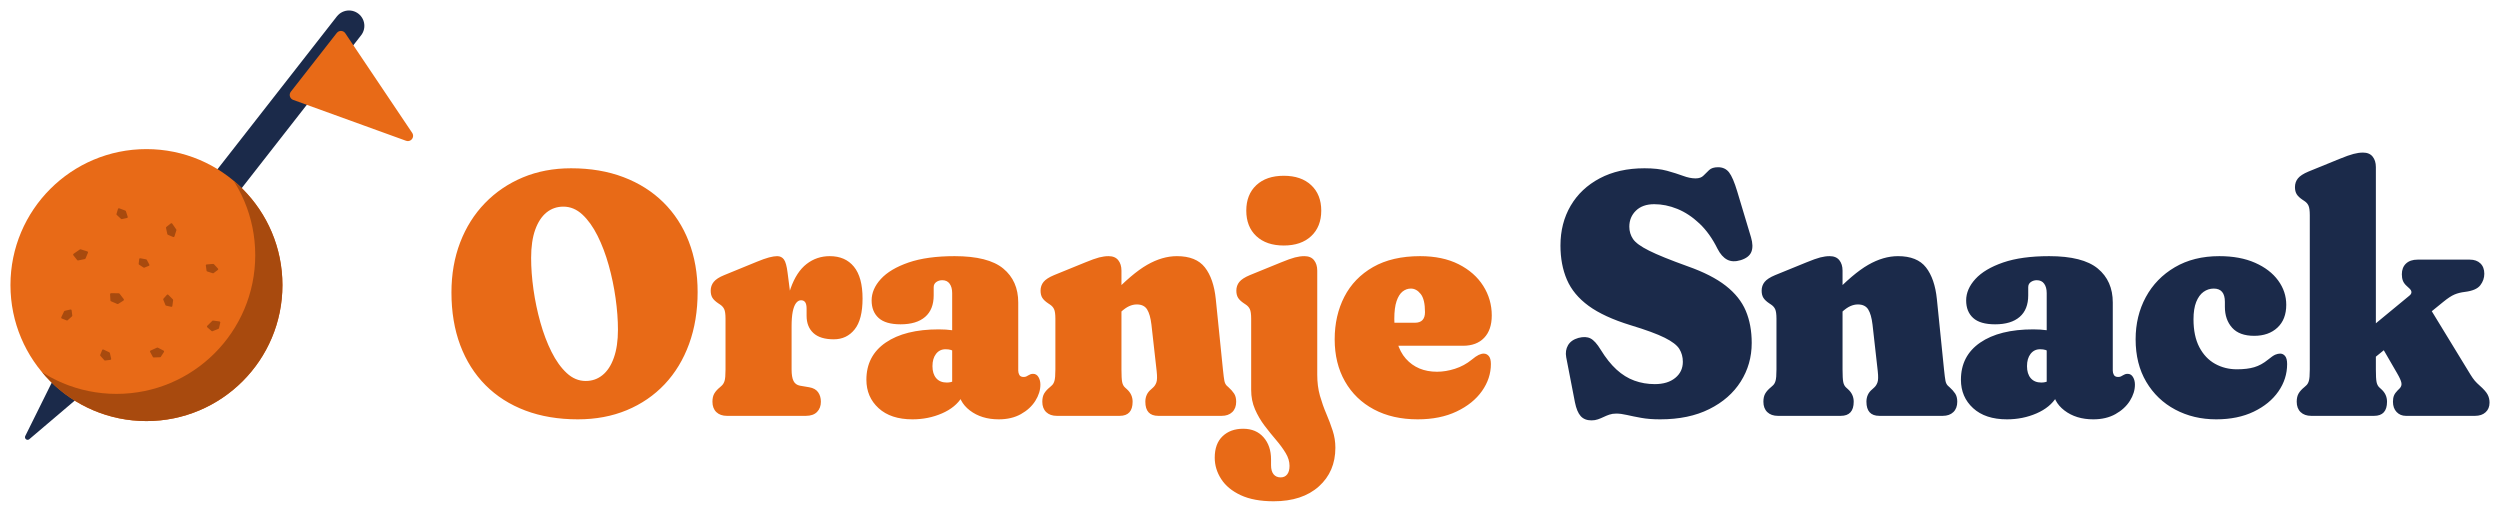
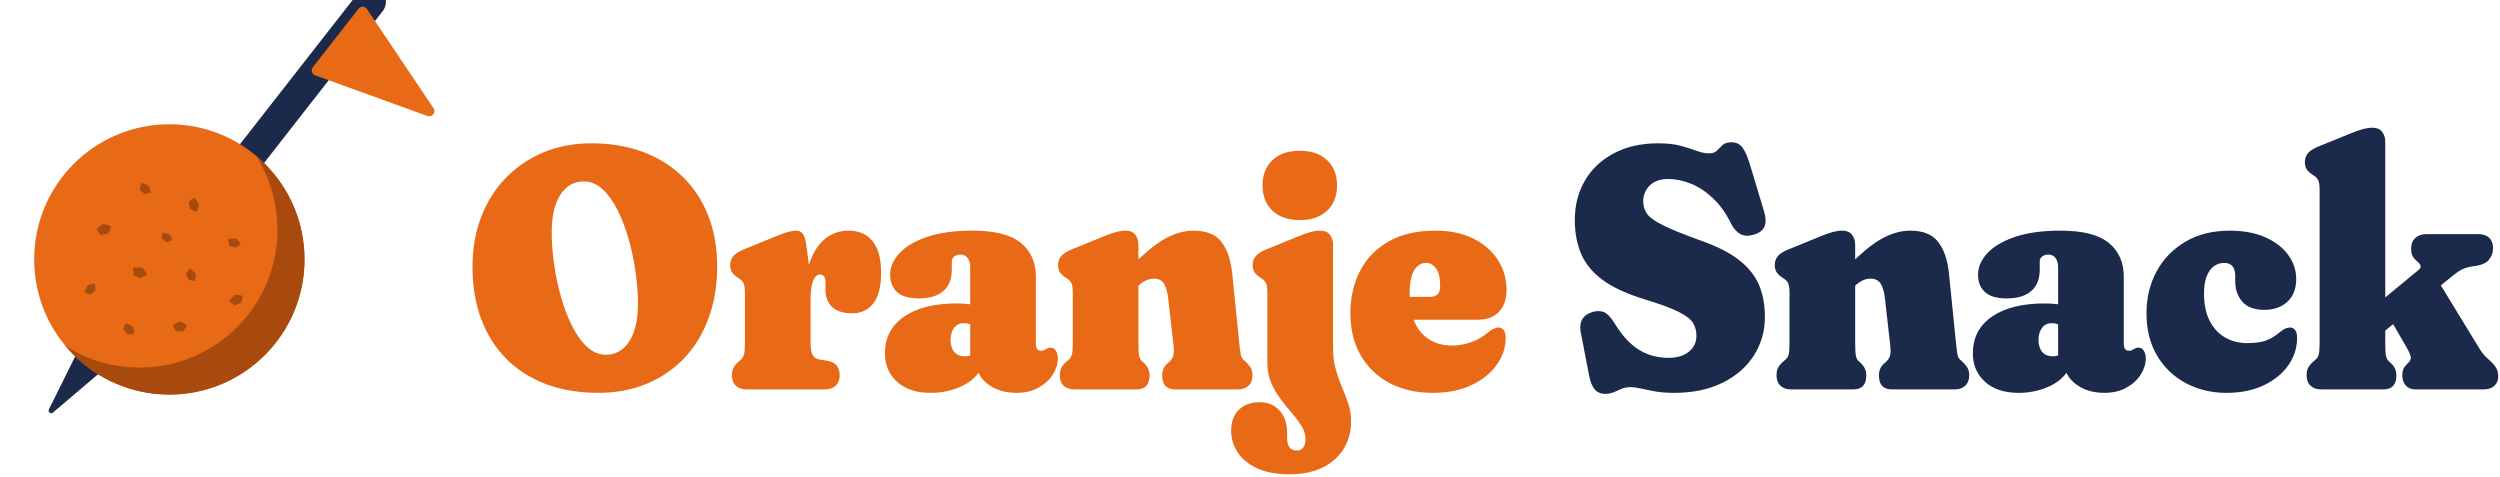
- <svg xmlns="http://www.w3.org/2000/svg" width="716.97" height="146.76" viewBox="15.87 -119.26 716.97 146.76">
+ <svg xmlns="http://www.w3.org/2000/svg" width="721.33" height="137.35" viewBox="9.01 -112.35 721.33 137.35">
  <path d="M57.87 -37.5L115.96 -111.85" stroke="#1B2A4A" stroke-width="8.81" stroke-linecap="round" />
  <path d="M40.43 -8.02L23.79 6.12L33.49 -13.44Z" fill="#1B2A4A" stroke="#1B2A4A" stroke-width="1.51" stroke-linejoin="round" />
  <path d="M113.64 -108.88L132.83 -80.31L100.47 -92.03Z" fill="#E86A17" stroke="#E86A17" stroke-width="3.02" stroke-linejoin="round" />
  <circle cx="57.87" cy="-37.5" r="39" fill="#E86A17" />
  <clipPath id="osw-ball0">
    <path d="M18.87 -37.5a39 39 0 1 0 78 0a39 39 0 1 0 -78 0Z" />
  </clipPath>
  <path clip-path="url(#osw-ball0)" fill-rule="evenodd" fill="#A84A0E" d="M18.87 -37.5a39 39 0 1 0 78 0a39 39 0 1 0 -78 0ZM9.51 -46.08a39.78 39.78 0 1 0 79.56 0a39.78 39.78 0 1 0 -79.56 0Z" />
  <path d="M37.17 -46.23L38.94 -47.45L40.79 -46.87L40.12 -45.27L38.24 -44.88Z" fill="#A84A0E" stroke="#A84A0E" stroke-width="0.63" stroke-linejoin="round" />
  <path d="M49.97 -59.26L51.72 -58.61L52.23 -57.01L50.76 -56.69L49.54 -57.83Z" fill="#A84A0E" stroke="#A84A0E" stroke-width="0.55" stroke-linejoin="round" />
  <path d="M65.03 -54.95L66.17 -53.3L65.63 -51.57L64.14 -52.2L63.77 -53.95Z" fill="#A84A0E" stroke="#A84A0E" stroke-width="0.59" stroke-linejoin="round" />
  <path d="M75.17 -43.15L77.03 -43.3L78.17 -42.06L76.97 -41.16L75.38 -41.67Z" fill="#A84A0E" stroke="#A84A0E" stroke-width="0.55" stroke-linejoin="round" />
  <path d="M33.7 -28.17L34.5 -29.86L36.14 -30.23L36.33 -28.74L35.09 -27.62Z" fill="#A84A0E" stroke="#A84A0E" stroke-width="0.55" stroke-linejoin="round" />
  <path d="M47.75 -34.86L49.91 -34.84L51.09 -33.31L49.62 -32.38L47.85 -33.14Z" fill="#A84A0E" stroke="#A84A0E" stroke-width="0.63" stroke-linejoin="round" />
  <path d="M63.94 -34.53L65.25 -33.21L65.03 -31.54L63.57 -31.87L62.95 -33.42Z" fill="#A84A0E" stroke="#A84A0E" stroke-width="0.55" stroke-linejoin="round" />
  <path d="M75.52 -25.61L76.96 -27.03L78.75 -26.79L78.39 -25.22L76.73 -24.55Z" fill="#A84A0E" stroke="#A84A0E" stroke-width="0.59" stroke-linejoin="round" />
  <path d="M45.42 -18.77L47.11 -17.97L47.48 -16.33L45.99 -16.14L44.87 -17.39Z" fill="#A84A0E" stroke="#A84A0E" stroke-width="0.55" stroke-linejoin="round" />
  <path d="M59.19 -18.46L61.02 -19.29L62.63 -18.46L61.75 -17.1L59.96 -17.04Z" fill="#A84A0E" stroke="#A84A0E" stroke-width="0.59" stroke-linejoin="round" />
  <path d="M56.05 -44.94L57.75 -44.63L58.47 -43.26L57.18 -42.74L55.89 -43.58Z" fill="#A84A0E" stroke="#A84A0E" stroke-width="0.51" stroke-linejoin="round" />
  <path d="M179.64 -71Q187.99 -71 194.69 -68.45Q201.39 -65.9 206.14 -61.2Q210.89 -56.5 213.41 -49.98Q215.94 -43.45 215.94 -35.5Q215.94 -27.35 213.49 -20.62Q211.04 -13.9 206.49 -9.07Q201.94 -4.25 195.61 -1.62Q189.29 1 181.59 1Q173.24 1 166.54 -1.52Q159.84 -4.05 155.11 -8.8Q150.39 -13.55 147.86 -20.27Q145.34 -27 145.34 -35.4Q145.34 -43.2 147.84 -49.73Q150.34 -56.25 154.94 -61Q159.54 -65.75 165.81 -68.38Q172.09 -71 179.64 -71ZM193.09 -24.7Q193.09 -28.95 192.41 -33.75Q191.74 -38.55 190.44 -43.2Q189.14 -47.85 187.24 -51.65Q185.34 -55.45 182.89 -57.73Q180.44 -60 177.44 -60Q174.69 -60 172.61 -58.33Q170.54 -56.65 169.36 -53.38Q168.19 -50.1 168.19 -45.3Q168.19 -41.05 168.86 -36.25Q169.54 -31.45 170.84 -26.8Q172.14 -22.15 174.04 -18.35Q175.94 -14.55 178.39 -12.28Q180.84 -10 183.84 -10Q186.59 -10 188.66 -11.68Q190.74 -13.35 191.91 -16.65Q193.09 -19.95 193.09 -24.7ZM240.94 -24.3Q240.94 -31.8 242.61 -36.55Q244.29 -41.3 247.19 -43.55Q250.09 -45.8 253.84 -45.8Q258.29 -45.8 260.76 -42.78Q263.24 -39.75 263.24 -33.65Q263.24 -27.6 260.96 -24.78Q258.69 -21.95 254.99 -21.95Q251.09 -21.95 249.14 -23.75Q247.19 -25.55 247.19 -28.7V-30.75Q247.19 -32 246.79 -32.58Q246.39 -33.15 245.59 -33.15Q244.79 -33.15 244.16 -32.33Q243.54 -31.5 243.21 -29.85Q242.89 -28.2 242.89 -25.7ZM241.74 -41.05 242.89 -32.1V-13.3Q242.89 -11.1 243.44 -10Q243.99 -8.9 245.29 -8.65L247.94 -8.2Q249.69 -7.9 250.49 -6.78Q251.29 -5.65 251.29 -4.05Q251.29 -2.25 250.19 -1.12Q249.09 0 246.99 0H224.34Q222.44 0 221.31 -1.07Q220.19 -2.15 220.19 -4.05Q220.19 -5.5 220.74 -6.43Q221.29 -7.35 222.34 -8.2L222.84 -8.65Q223.39 -9.15 223.66 -10Q223.94 -10.85 223.94 -13.3V-27.85Q223.94 -29.8 223.56 -30.6Q223.19 -31.4 222.34 -31.95L221.89 -32.25Q220.69 -33.05 220.19 -33.85Q219.69 -34.65 219.69 -35.9Q219.69 -37.35 220.56 -38.42Q221.44 -39.5 223.54 -40.35L232.94 -44.2Q234.99 -45.05 236.41 -45.43Q237.84 -45.8 238.74 -45.8Q239.99 -45.8 240.69 -44.85Q241.39 -43.9 241.74 -41.05ZM290.69 -8V-9.4L288.94 -9.5V-35.2Q288.94 -36.9 288.21 -37.9Q287.49 -38.9 286.09 -38.9Q285.14 -38.9 284.39 -38.38Q283.64 -37.85 283.64 -36.9V-34.55Q283.64 -30.5 281.19 -28.38Q278.74 -26.25 274.14 -26.25Q269.84 -26.25 267.84 -28.08Q265.84 -29.9 265.84 -33.1Q265.84 -36.35 268.49 -39.25Q271.14 -42.15 276.44 -43.98Q281.74 -45.8 289.64 -45.8Q299.29 -45.8 303.59 -42.25Q307.89 -38.7 307.89 -32.5V-12.95Q307.89 -12.3 308.21 -11.73Q308.54 -11.15 309.44 -11.15Q309.89 -11.15 310.21 -11.3Q310.54 -11.45 310.84 -11.65Q311.09 -11.8 311.41 -11.93Q311.74 -12.05 312.14 -12.05Q313.14 -12.05 313.69 -11.12Q314.24 -10.2 314.24 -8.95Q314.24 -6.6 312.79 -4.3Q311.34 -2 308.66 -0.5Q305.99 1 302.29 1Q297.34 1 294.01 -1.55Q290.69 -4.1 290.69 -8ZM264.34 -10.35Q264.34 -17.2 269.86 -21Q275.39 -24.8 285.09 -24.8Q287.19 -24.8 288.99 -24.55Q290.79 -24.3 291.89 -23.8L290.04 -18.15Q289.24 -18.7 288.59 -18.9Q287.94 -19.1 287.04 -19.1Q285.34 -19.1 284.31 -17.77Q283.29 -16.45 283.29 -14.25Q283.29 -12.05 284.36 -10.8Q285.44 -9.55 287.39 -9.55Q288.54 -9.55 289.44 -10Q290.34 -10.45 290.69 -10.95L291.79 -5.45Q289.94 -2.4 286.01 -0.7Q282.09 1 277.54 1Q271.34 1 267.84 -2.2Q264.34 -5.4 264.34 -10.35ZM337.49 -41.65V-13.3Q337.49 -10.7 337.69 -9.7Q337.89 -8.7 338.49 -8.15L339.09 -7.6Q340.69 -6.15 340.69 -4.05Q340.69 0 336.99 0H318.94Q317.04 0 315.91 -1.07Q314.79 -2.15 314.79 -4.05Q314.79 -5.5 315.34 -6.43Q315.89 -7.35 316.94 -8.2L317.44 -8.65Q317.99 -9.1 318.26 -9.98Q318.54 -10.85 318.54 -13.3V-27.85Q318.54 -29.8 318.16 -30.6Q317.79 -31.4 316.94 -31.95L316.49 -32.25Q315.29 -33.05 314.79 -33.85Q314.29 -34.65 314.29 -35.9Q314.29 -37.35 315.14 -38.4Q315.99 -39.45 318.14 -40.35L327.09 -44Q329.64 -45.05 331.09 -45.43Q332.54 -45.8 333.79 -45.8Q335.64 -45.8 336.56 -44.65Q337.49 -43.5 337.49 -41.65ZM335.89 -28.45 332.59 -32.5 334.54 -34.55Q340.49 -40.8 344.84 -43.3Q349.19 -45.8 353.39 -45.8Q358.89 -45.8 361.41 -42.58Q363.94 -39.35 364.54 -33.5L366.59 -13.3Q366.84 -10.9 367.01 -10.03Q367.19 -9.15 367.69 -8.65L368.19 -8.2Q369.19 -7.3 369.79 -6.4Q370.39 -5.5 370.39 -4.05Q370.39 -2.15 369.26 -1.07Q368.14 0 366.24 0H348.04Q344.34 0 344.34 -4.05Q344.34 -6.25 345.99 -7.6L346.59 -8.15Q347.19 -8.7 347.51 -9.6Q347.84 -10.5 347.59 -12.8L346.09 -26.15Q345.74 -29.1 344.84 -30.53Q343.94 -31.95 341.89 -31.95Q340.79 -31.95 339.69 -31.45Q338.59 -30.95 337.34 -29.8ZM393.64 -11.8Q393.64 -8.5 394.41 -5.78Q395.19 -3.05 396.24 -0.6Q397.29 1.85 398.06 4.23Q398.84 6.6 398.84 9.15Q398.84 16 394.09 20.25Q389.34 24.5 381.14 24.5Q375.44 24.5 371.69 22.75Q367.94 21 366.09 18.12Q364.24 15.25 364.24 12Q364.24 8 366.49 5.85Q368.74 3.7 372.39 3.7Q376.09 3.7 378.24 6.15Q380.39 8.6 380.39 12.5V14.15Q380.39 15.85 381.11 16.75Q381.84 17.65 383.14 17.65Q384.34 17.65 385.01 16.8Q385.69 15.95 385.69 14.35Q385.69 12.5 384.59 10.68Q383.49 8.85 381.84 6.92Q380.19 5 378.54 2.83Q376.89 0.65 375.79 -1.88Q374.69 -4.4 374.69 -7.45V-27.85Q374.69 -29.8 374.31 -30.6Q373.94 -31.4 373.09 -31.95L372.64 -32.25Q371.44 -33.05 370.94 -33.85Q370.44 -34.65 370.44 -35.9Q370.44 -37.35 371.29 -38.4Q372.14 -39.45 374.29 -40.35L383.24 -44Q385.79 -45.05 387.24 -45.43Q388.69 -45.8 389.94 -45.8Q391.79 -45.8 392.71 -44.65Q393.64 -43.5 393.64 -41.65ZM384.04 -48.85Q379.04 -48.85 376.16 -51.55Q373.29 -54.25 373.29 -58.85Q373.29 -63.45 376.16 -66.15Q379.04 -68.85 384.04 -68.85Q389.04 -68.85 391.91 -66.15Q394.79 -63.45 394.79 -58.85Q394.79 -54.25 391.91 -51.55Q389.04 -48.85 384.04 -48.85ZM443.69 -28.8Q443.69 -24.65 441.51 -22.38Q439.34 -20.1 435.44 -20.1H411.24V-26.7H421.64Q424.54 -26.7 424.54 -29.75Q424.54 -33.4 423.31 -34.95Q422.09 -36.5 420.49 -36.5Q419.19 -36.5 418.11 -35.65Q417.04 -34.8 416.39 -32.9Q415.74 -31 415.74 -27.8Q415.74 -20.1 419.06 -16.38Q422.39 -12.65 427.99 -12.65Q430.49 -12.65 433.14 -13.5Q435.79 -14.35 437.94 -16.1Q439.14 -17.1 439.94 -17.48Q440.74 -17.85 441.39 -17.85Q442.24 -17.85 442.84 -17.15Q443.44 -16.45 443.44 -14.85Q443.44 -10.75 440.89 -7.12Q438.34 -3.5 433.61 -1.25Q428.89 1 422.44 1Q415.24 1 409.89 -1.85Q404.54 -4.7 401.59 -9.88Q398.64 -15.05 398.64 -21.95Q398.64 -28.75 401.41 -34.15Q404.19 -39.55 409.66 -42.68Q415.14 -45.8 423.14 -45.8Q429.59 -45.8 434.19 -43.48Q438.79 -41.15 441.24 -37.28Q443.69 -33.4 443.69 -28.8Z" fill="#E86A17" />
  <path d="M491.99 1Q488.84 1 486.51 0.57Q484.19 0.15 482.46 -0.25Q480.74 -0.65 479.39 -0.65Q478.29 -0.65 477.41 -0.35Q476.54 -0.05 475.76 0.33Q474.99 0.7 474.14 1Q473.29 1.3 472.29 1.3Q470.29 1.3 469.19 0.07Q468.09 -1.15 467.54 -3.9L465.04 -16.8Q464.69 -18.75 465.56 -20.25Q466.44 -21.75 468.54 -22.35Q470.64 -22.9 472.01 -22.2Q473.39 -21.5 474.94 -18.95Q477.09 -15.45 479.46 -13.28Q481.84 -11.1 484.59 -10.1Q487.34 -9.1 490.44 -9.1Q494.14 -9.1 496.31 -10.88Q498.49 -12.65 498.49 -15.5Q498.49 -17.55 497.49 -19.18Q496.49 -20.8 493.29 -22.4Q490.09 -24 483.49 -26Q475.84 -28.35 471.46 -31.55Q467.09 -34.75 465.24 -39.05Q463.39 -43.35 463.39 -48.85Q463.39 -55.25 466.31 -60.25Q469.24 -65.25 474.66 -68.12Q480.09 -71 487.49 -71Q491.34 -71 493.96 -70.28Q496.59 -69.55 498.54 -68.83Q500.49 -68.1 502.14 -68.1Q503.64 -68.1 504.41 -68.9Q505.19 -69.7 506.04 -70.5Q506.89 -71.3 508.59 -71.3Q510.59 -71.3 511.74 -69.83Q512.89 -68.35 514.09 -64.35L518.04 -51.2Q518.79 -48.65 518.14 -47.03Q517.49 -45.4 515.09 -44.65Q512.79 -43.95 511.19 -44.8Q509.59 -45.65 508.44 -47.9Q506.24 -52.35 503.24 -55.17Q500.24 -58 496.91 -59.35Q493.59 -60.7 490.29 -60.7Q486.94 -60.7 485.04 -58.85Q483.14 -57 483.14 -54.25Q483.14 -52.3 484.19 -50.73Q485.24 -49.15 488.79 -47.38Q492.34 -45.6 499.84 -42.9Q506.79 -40.45 510.81 -37.3Q514.84 -34.15 516.54 -30.12Q518.24 -26.1 518.24 -20.9Q518.24 -14.8 515.09 -9.83Q511.94 -4.85 506.06 -1.93Q500.19 1 491.99 1ZM544.29 -41.65V-13.3Q544.29 -10.7 544.49 -9.7Q544.69 -8.7 545.29 -8.15L545.89 -7.6Q547.49 -6.15 547.49 -4.05Q547.49 0 543.79 0H525.74Q523.84 0 522.71 -1.07Q521.59 -2.15 521.59 -4.05Q521.59 -5.5 522.14 -6.43Q522.69 -7.35 523.74 -8.2L524.24 -8.65Q524.79 -9.1 525.06 -9.98Q525.34 -10.85 525.34 -13.3V-27.85Q525.34 -29.8 524.96 -30.6Q524.59 -31.4 523.74 -31.95L523.29 -32.25Q522.09 -33.05 521.59 -33.85Q521.09 -34.65 521.09 -35.9Q521.09 -37.35 521.94 -38.4Q522.79 -39.45 524.94 -40.35L533.89 -44Q536.44 -45.05 537.89 -45.43Q539.34 -45.8 540.59 -45.8Q542.44 -45.8 543.36 -44.65Q544.29 -43.5 544.29 -41.65ZM542.69 -28.45 539.39 -32.5 541.34 -34.55Q547.29 -40.8 551.64 -43.3Q555.99 -45.8 560.19 -45.8Q565.69 -45.8 568.21 -42.58Q570.74 -39.35 571.34 -33.5L573.39 -13.3Q573.64 -10.9 573.81 -10.03Q573.99 -9.15 574.49 -8.65L574.99 -8.2Q575.99 -7.3 576.59 -6.4Q577.19 -5.5 577.19 -4.05Q577.19 -2.15 576.06 -1.07Q574.94 0 573.04 0H554.84Q551.14 0 551.14 -4.05Q551.14 -6.25 552.79 -7.6L553.39 -8.15Q553.99 -8.7 554.31 -9.6Q554.64 -10.5 554.39 -12.8L552.89 -26.15Q552.54 -29.1 551.64 -30.53Q550.74 -31.95 548.69 -31.95Q547.59 -31.95 546.49 -31.45Q545.39 -30.95 544.14 -29.8ZM604.59 -8V-9.4L602.84 -9.5V-35.2Q602.84 -36.9 602.11 -37.9Q601.39 -38.9 599.99 -38.9Q599.04 -38.9 598.29 -38.38Q597.54 -37.85 597.54 -36.9V-34.55Q597.54 -30.5 595.09 -28.38Q592.64 -26.25 588.04 -26.25Q583.74 -26.25 581.74 -28.08Q579.74 -29.9 579.74 -33.1Q579.74 -36.35 582.39 -39.25Q585.04 -42.15 590.34 -43.98Q595.64 -45.8 603.54 -45.8Q613.19 -45.8 617.49 -42.25Q621.79 -38.7 621.79 -32.5V-12.95Q621.79 -12.3 622.11 -11.73Q622.44 -11.15 623.34 -11.15Q623.79 -11.15 624.11 -11.3Q624.44 -11.45 624.74 -11.65Q624.99 -11.8 625.31 -11.93Q625.64 -12.05 626.04 -12.05Q627.04 -12.05 627.59 -11.12Q628.14 -10.2 628.14 -8.95Q628.14 -6.6 626.69 -4.3Q625.24 -2 622.56 -0.5Q619.89 1 616.19 1Q611.24 1 607.91 -1.55Q604.59 -4.1 604.59 -8ZM578.24 -10.35Q578.24 -17.2 583.76 -21Q589.29 -24.8 598.99 -24.8Q601.09 -24.8 602.89 -24.55Q604.69 -24.3 605.79 -23.8L603.94 -18.15Q603.14 -18.7 602.49 -18.9Q601.84 -19.1 600.94 -19.1Q599.24 -19.1 598.21 -17.77Q597.19 -16.45 597.19 -14.25Q597.19 -12.05 598.26 -10.8Q599.34 -9.55 601.29 -9.55Q602.44 -9.55 603.34 -10Q604.24 -10.45 604.59 -10.95L605.69 -5.45Q603.84 -2.4 599.91 -0.7Q595.99 1 591.44 1Q585.24 1 581.74 -2.2Q578.24 -5.4 578.24 -10.35ZM671.54 -31.85Q671.54 -27.65 669.01 -25.3Q666.49 -22.95 662.34 -22.95Q658.09 -22.95 656.01 -25.28Q653.94 -27.6 653.94 -31.25V-32.7Q653.94 -34.6 653.14 -35.55Q652.34 -36.5 650.74 -36.5Q649.14 -36.5 647.81 -35.55Q646.49 -34.6 645.71 -32.65Q644.94 -30.7 644.94 -27.7Q644.94 -22.9 646.61 -19.7Q648.29 -16.5 651.11 -14.93Q653.94 -13.35 657.39 -13.35Q660.34 -13.35 662.36 -13.95Q664.39 -14.55 666.29 -16.1Q667.69 -17.25 668.41 -17.55Q669.14 -17.85 669.79 -17.85Q670.64 -17.85 671.21 -17.15Q671.79 -16.45 671.79 -14.85Q671.79 -10.6 669.29 -7Q666.79 -3.4 662.21 -1.2Q657.64 1 651.44 1Q644.94 1 639.69 -1.8Q634.44 -4.6 631.39 -9.75Q628.34 -14.9 628.34 -21.95Q628.34 -28.65 631.26 -34.05Q634.19 -39.45 639.59 -42.62Q644.99 -45.8 652.34 -45.8Q658.29 -45.8 662.59 -43.9Q666.89 -42 669.21 -38.83Q671.54 -35.65 671.54 -31.85ZM678.69 0Q676.79 0 675.66 -1.07Q674.54 -2.15 674.54 -4.05Q674.54 -5.5 675.09 -6.43Q675.64 -7.35 676.69 -8.2L677.19 -8.65Q677.74 -9.1 678.01 -9.98Q678.29 -10.85 678.29 -13.3V-57.55Q678.29 -59.5 677.91 -60.3Q677.54 -61.1 676.69 -61.65L676.24 -61.95Q675.04 -62.75 674.54 -63.55Q674.04 -64.35 674.04 -65.6Q674.04 -67.05 674.89 -68.1Q675.74 -69.15 677.89 -70.05L686.84 -73.7Q689.39 -74.75 690.84 -75.12Q692.29 -75.5 693.54 -75.5Q695.39 -75.5 696.31 -74.35Q697.24 -73.2 697.24 -71.35V-13.3Q697.24 -10.7 697.44 -9.7Q697.64 -8.7 698.24 -8.15L698.84 -7.6Q700.44 -6.15 700.44 -4.05Q700.44 0 696.74 0ZM691.49 -21.8 706.89 -34.5Q707.44 -34.95 707.44 -35.48Q707.44 -36 706.84 -36.55L706.14 -37.2Q705.34 -37.9 705.01 -38.7Q704.69 -39.5 704.69 -40.6Q704.69 -42.55 705.89 -43.68Q707.09 -44.8 709.19 -44.8H724.19Q726.09 -44.8 727.21 -43.73Q728.34 -42.65 728.34 -40.75Q728.34 -38.95 727.19 -37.45Q726.04 -35.95 722.79 -35.55Q721.09 -35.35 719.79 -34.8Q718.49 -34.25 716.59 -32.7L694.39 -14.65ZM710.99 -33.75 724.39 -11.8Q725.04 -10.75 725.61 -10.07Q726.19 -9.4 726.99 -8.7Q728.69 -7.2 729.26 -6.15Q729.84 -5.1 729.84 -3.8Q729.84 -2.05 728.71 -1.03Q727.59 0 725.69 0H705.84Q704.24 0 703.19 -1.1Q702.14 -2.2 702.14 -4.05Q702.14 -5.1 702.44 -5.83Q702.74 -6.55 703.44 -7.25L704.04 -7.85Q704.74 -8.55 704.56 -9.48Q704.39 -10.4 703.34 -12.2L697.09 -23Z" fill="#1B2A4A" />
</svg>
